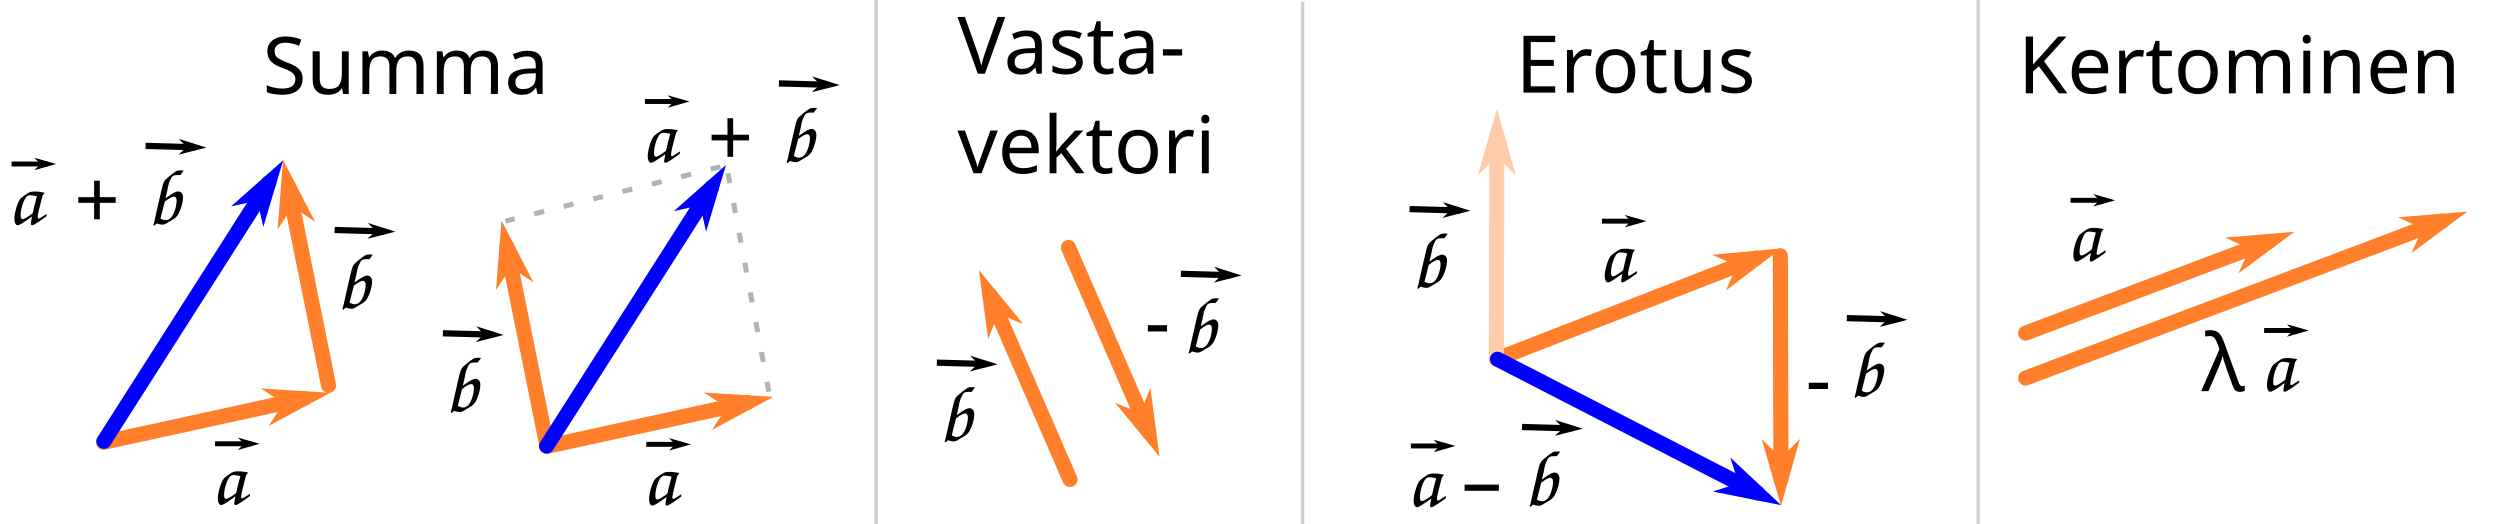
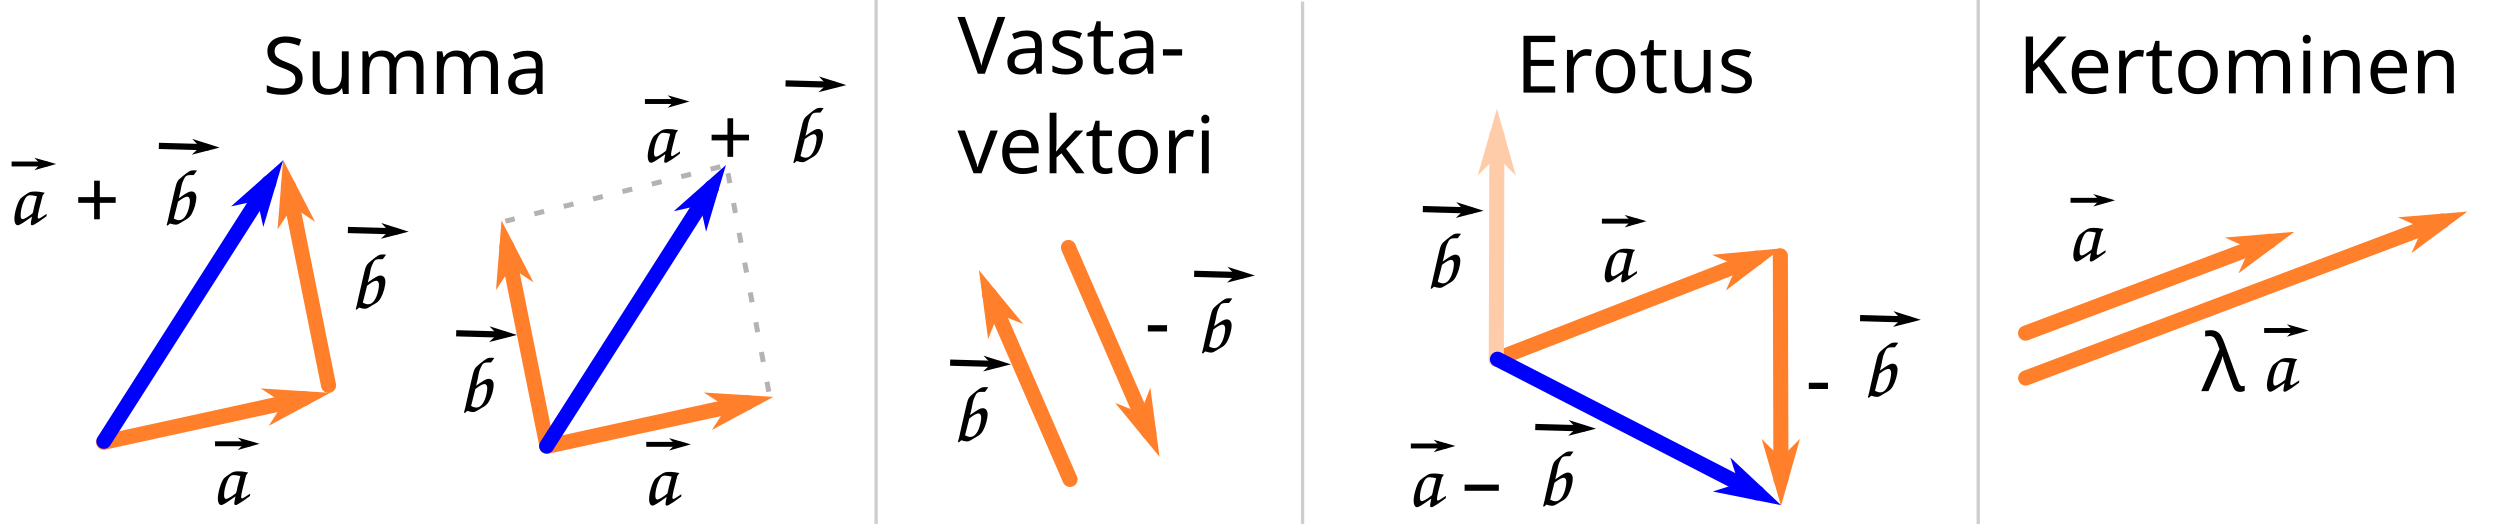
<svg xmlns="http://www.w3.org/2000/svg" xmlns:xlink="http://www.w3.org/1999/xlink" width="199.432mm" height="41.773mm" viewBox="0 0 199.432 41.773" version="1.1" id="svg10833">
  <defs id="defs10827">
+     <marker style="overflow:visible" id="marker68296" refX="0" refY="0" orient="auto">
+       <path transform="matrix(-0.2,0,0,-0.2,-1.2,0)" style="fill:#000000;fill-opacity:1;fill-rule:evenodd;stroke:#000000;stroke-width:1pt;stroke-opacity:1" d="M 0,0 5,-5 -12.5,0 5,5 Z" id="path68294" />
+     </marker>
    <marker orient="auto" refY="0" refX="0" id="marker64166" style="overflow:visible">
      <path id="path64164" d="M 0,0 5,-5 -12.5,0 5,5 Z" style="fill:#ff7f2a;fill-opacity:1;fill-rule:evenodd;stroke:#ff7f2a;stroke-width:1pt;stroke-opacity:1" transform="matrix(-0.2,0,0,-0.2,-1.2,0)" />
    </marker>
    <marker orient="auto" refY="0" refX="0" id="marker49288" style="overflow:visible">
      <path id="path49286" d="M 0,0 5,-5 -12.5,0 5,5 Z" style="fill:#ff7f2a;fill-opacity:1;fill-rule:evenodd;stroke:#ff7f2a;stroke-width:1pt;stroke-opacity:1" transform="matrix(-0.2,0,0,-0.2,-1.2,0)" />
    </marker>
    <marker orient="auto" refY="0" refX="0" id="marker35466" style="overflow:visible">
      <path id="path35464" d="M 0,0 5,-5 -12.5,0 5,5 Z" style="fill:#ff7f2a;fill-opacity:1;fill-rule:evenodd;stroke:#ff7f2a;stroke-width:1pt;stroke-opacity:1" transform="matrix(-0.2,0,0,-0.2,-1.2,0)" />
    </marker>
    <marker orient="auto" refY="0" refX="0" id="marker34456" style="overflow:visible">
      <path id="path34454" d="M 0,0 5,-5 -12.5,0 5,5 Z" style="fill:#000000;fill-opacity:1;fill-rule:evenodd;stroke:#000000;stroke-width:1pt;stroke-opacity:1" transform="matrix(-0.2,0,0,-0.2,-1.2,0)" />
-     </marker>
-     <marker orient="auto" refY="0" refX="0" id="marker25009" style="overflow:visible">
-       <path id="path25007" d="M 0,0 5,-5 -12.5,0 5,5 Z" style="fill:#000000;fill-opacity:1;fill-rule:evenodd;stroke:#000000;stroke-width:1pt;stroke-opacity:1" transform="matrix(-0.2,0,0,-0.2,-1.2,0)" />
    </marker>
    <marker style="overflow:visible" id="marker23632" refX="0" refY="0" orient="auto">
      <path transform="matrix(-0.2,0,0,-0.2,-1.2,0)" style="fill:#000000;fill-opacity:1;fill-rule:evenodd;stroke:#000000;stroke-width:1pt;stroke-opacity:1" d="M 0,0 5,-5 -12.5,0 5,5 Z" id="path23630" />
    </marker>
    <marker orient="auto" refY="0" refX="0" id="marker15363" style="overflow:visible">
      <path id="path15361" d="M 0,0 5,-5 -12.5,0 5,5 Z" style="fill:#0000ff;fill-opacity:1;fill-rule:evenodd;stroke:#0000ff;stroke-width:1pt;stroke-opacity:1" transform="matrix(-0.2,0,0,-0.2,-1.2,0)" />
    </marker>
    <marker style="overflow:visible" id="marker15243-4" refX="0" refY="0" orient="auto">
      <path transform="matrix(-0.2,0,0,-0.2,-1.2,0)" style="fill:#ff7f2a;fill-opacity:1;fill-rule:evenodd;stroke:#ff7f2a;stroke-width:1pt;stroke-opacity:1" d="M 0,0 5,-5 -12.5,0 5,5 Z" id="path15241-1" />
    </marker>
    <marker style="overflow:visible" id="marker15243-4-6" refX="0" refY="0" orient="auto">
      <path transform="matrix(-0.2,0,0,-0.2,-1.2,0)" style="fill:#ff7f2a;fill-opacity:1;fill-rule:evenodd;stroke:#ff7f2a;stroke-width:1pt;stroke-opacity:1" d="M 0,0 5,-5 -12.5,0 5,5 Z" id="path15241-1-2" />
    </marker>
    <marker orient="auto" refY="0" refX="0" id="Arrow1Send-1" style="overflow:visible">
      <path id="path2040-8" d="M 0,0 5,-5 -12.5,0 5,5 Z" style="fill:#ff7f2a;fill-opacity:1;fill-rule:evenodd;stroke:#ff7f2a;stroke-width:1pt;stroke-opacity:1" transform="matrix(-0.2,0,0,-0.2,-1.2,0)" />
    </marker>
    <marker style="overflow:visible" id="marker15243-3" refX="0" refY="0" orient="auto">
      <path transform="matrix(-0.2,0,0,-0.2,-1.2,0)" style="fill:#ffccaa;fill-opacity:1;fill-rule:evenodd;stroke:#ffccaa;stroke-width:1pt;stroke-opacity:1" d="M 0,0 5,-5 -12.5,0 5,5 Z" id="path15241-5" />
    </marker>
    <marker orient="auto" refY="0" refX="0" id="marker15363-2" style="overflow:visible">
      <path id="path15361-9" d="M 0,0 5,-5 -12.5,0 5,5 Z" style="fill:#0000ff;fill-opacity:1;fill-rule:evenodd;stroke:#0000ff;stroke-width:1pt;stroke-opacity:1" transform="matrix(-0.2,0,0,-0.2,-1.2,0)" />
    </marker>
    <marker style="overflow:visible" id="marker15243-3-9" refX="0" refY="0" orient="auto">
      <path transform="matrix(-0.2,0,0,-0.2,-1.2,0)" style="fill:#ff7f2a;fill-opacity:1;fill-rule:evenodd;stroke:#ff7f2a;stroke-width:1pt;stroke-opacity:1" d="M 0,0 5,-5 -12.5,0 5,5 Z" id="path15241-5-4" />
    </marker>
    <marker orient="auto" refY="0" refX="0" id="Arrow1Send-1-9" style="overflow:visible">
      <path id="path2040-8-4" d="M 0,0 5,-5 -12.5,0 5,5 Z" style="fill:#ff7f2a;fill-opacity:1;fill-rule:evenodd;stroke:#ff7f2a;stroke-width:1pt;stroke-opacity:1" transform="matrix(-0.2,0,0,-0.2,-1.2,0)" />
    </marker>
    <marker orient="auto" refY="0" refX="0" id="Arrow1Send-1-9-2" style="overflow:visible">
      <path id="path2040-8-4-0" d="M 0,0 5,-5 -12.5,0 5,5 Z" style="fill:#ff7f2a;fill-opacity:1;fill-rule:evenodd;stroke:#ff7f2a;stroke-width:1pt;stroke-opacity:1" transform="matrix(-0.2,0,0,-0.2,-1.2,0)" />
    </marker>
    <marker style="overflow:visible" id="marker23632-57-9" refX="0" refY="0" orient="auto">
      <path transform="matrix(-0.2,0,0,-0.2,-1.2,0)" style="fill:#000000;fill-opacity:1;fill-rule:evenodd;stroke:#000000;stroke-width:1pt;stroke-opacity:1" d="M 0,0 5,-5 -12.5,0 5,5 Z" id="path23630-64-7" />
    </marker>
    <marker orient="auto" refY="0" refX="0" id="marker25009-4" style="overflow:visible">
      <path id="path25007-2" d="M 0,0 5,-5 -12.5,0 5,5 Z" style="fill:#0000ff;fill-opacity:1;fill-rule:evenodd;stroke:#0000ff;stroke-width:1pt;stroke-opacity:1" transform="matrix(-0.2,0,0,-0.2,-1.2,0)" />
    </marker>
    <marker style="overflow:visible" id="marker23632-57-0" refX="0" refY="0" orient="auto">
      <path transform="matrix(-0.2,0,0,-0.2,-1.2,0)" style="fill:#0000ff;fill-opacity:1;fill-rule:evenodd;stroke:#0000ff;stroke-width:1pt;stroke-opacity:1" d="M 0,0 5,-5 -12.5,0 5,5 Z" id="path23630-64-9" />
    </marker>
    <marker style="overflow:visible" id="marker23632-56" refX="0" refY="0" orient="auto">
      <path transform="matrix(-0.2,0,0,-0.2,-1.2,0)" style="fill:#ff7f2a;fill-opacity:1;fill-rule:evenodd;stroke:#ff7f2a;stroke-width:1pt;stroke-opacity:1" d="M 0,0 5,-5 -12.5,0 5,5 Z" id="path23630-8" />
    </marker>
    <marker style="overflow:visible" id="marker23632-57-3" refX="0" refY="0" orient="auto">
      <path transform="matrix(-0.2,0,0,-0.2,-1.2,0)" style="fill:#000000;fill-opacity:1;fill-rule:evenodd;stroke:#000000;stroke-width:1pt;stroke-opacity:1" d="M 0,0 5,-5 -12.5,0 5,5 Z" id="path23630-64-78" />
    </marker>
    <marker orient="auto" refY="0" refX="0" id="marker25009-2" style="overflow:visible">
      <path id="path25007-9" d="M 0,0 5,-5 -12.5,0 5,5 Z" style="fill:#000000;fill-opacity:1;fill-rule:evenodd;stroke:#000000;stroke-width:1pt;stroke-opacity:1" transform="matrix(-0.2,0,0,-0.2,-1.2,0)" />
    </marker>
    <marker style="overflow:visible" id="marker23632-9" refX="0" refY="0" orient="auto">
      <path transform="matrix(-0.2,0,0,-0.2,-1.2,0)" style="fill:#000000;fill-opacity:1;fill-rule:evenodd;stroke:#000000;stroke-width:1pt;stroke-opacity:1" d="M 0,0 5,-5 -12.5,0 5,5 Z" id="path23630-7" />
    </marker>
    <marker style="overflow:visible" id="marker23632-9-1" refX="0" refY="0" orient="auto">
      <path transform="matrix(-0.2,0,0,-0.2,-1.2,0)" style="fill:#000000;fill-opacity:1;fill-rule:evenodd;stroke:#000000;stroke-width:1pt;stroke-opacity:1" d="M 0,0 5,-5 -12.5,0 5,5 Z" id="path23630-7-5" />
    </marker>
    <marker style="overflow:visible" id="marker23632-9-5" refX="0" refY="0" orient="auto">
      <path transform="matrix(-0.2,0,0,-0.2,-1.2,0)" style="fill:#000000;fill-opacity:1;fill-rule:evenodd;stroke:#000000;stroke-width:1pt;stroke-opacity:1" d="M 0,0 5,-5 -12.5,0 5,5 Z" id="path23630-7-2" />
    </marker>
    <marker orient="auto" refY="0" refX="0" id="marker64166-2" style="overflow:visible">
      <path id="path64164-7" d="M 0,0 5,-5 -12.5,0 5,5 Z" style="fill:#ff7f2a;fill-opacity:1;fill-rule:evenodd;stroke:#ff7f2a;stroke-width:1pt;stroke-opacity:1" transform="matrix(-0.2,0,0,-0.2,-1.2,0)" />
    </marker>
    <marker orient="auto" refY="0" refX="0" id="marker49288-9" style="overflow:visible">
      <path id="path49286-6" d="M 0,0 5,-5 -12.5,0 5,5 Z" style="fill:#ff7f2a;fill-opacity:1;fill-rule:evenodd;stroke:#ff7f2a;stroke-width:1pt;stroke-opacity:1" transform="matrix(-0.2,0,0,-0.2,-1.2,0)" />
    </marker>
    <marker orient="auto" refY="0" refX="0" id="marker64166-23" style="overflow:visible">
      <path id="path64164-6" d="M 0,0 5,-5 -12.5,0 5,5 Z" style="fill:#000000;fill-opacity:1;fill-rule:evenodd;stroke:#000000;stroke-width:1pt;stroke-opacity:1" transform="matrix(-0.2,0,0,-0.2,-1.2,0)" />
    </marker>
    <marker orient="auto" refY="0" refX="0" id="marker15363-4" style="overflow:visible">
      <path id="path15361-2" d="M 0,0 5,-5 -12.5,0 5,5 Z" style="fill:#0000ff;fill-opacity:1;fill-rule:evenodd;stroke:#0000ff;stroke-width:1pt;stroke-opacity:1" transform="matrix(-0.2,0,0,-0.2,-1.2,0)" />
    </marker>
    <marker orient="auto" refY="0" refX="0" id="marker49288-9-1" style="overflow:visible">
      <path id="path49286-6-4" d="M 0,0 5,-5 -12.5,0 5,5 Z" style="fill:#ff7f2a;fill-opacity:1;fill-rule:evenodd;stroke:#ff7f2a;stroke-width:1pt;stroke-opacity:1" transform="matrix(-0.2,0,0,-0.2,-1.2,0)" />
    </marker>
    <marker orient="auto" refY="0" refX="0" id="marker25009-5" style="overflow:visible">
      <path id="path25007-1" d="M 0,0 5,-5 -12.5,0 5,5 Z" style="fill:#000000;fill-opacity:1;fill-rule:evenodd;stroke:#000000;stroke-width:1pt;stroke-opacity:1" transform="matrix(-0.2,0,0,-0.2,-1.2,0)" />
    </marker>
    <marker orient="auto" refY="0" refX="0" id="marker34456-6" style="overflow:visible">
      <path id="path34454-0" d="M 0,0 5,-5 -12.5,0 5,5 Z" style="fill:#000000;fill-opacity:1;fill-rule:evenodd;stroke:#000000;stroke-width:1pt;stroke-opacity:1" transform="matrix(-0.2,0,0,-0.2,-1.2,0)" />
    </marker>
  </defs>
  <g id="layer1" transform="translate(-4.565464,-3.417576)">
    <text xml:space="preserve" style="font-style:normal;font-weight:normal;font-size:6.35px;line-height:1.25;font-family:sans-serif;letter-spacing:0px;word-spacing:0px;fill:#000000;fill-opacity:1;stroke:none;stroke-width:0.341" x="25.521" y="10.918" id="text15085">
      <tspan id="tspan15083" x="25.521" y="10.918" style="font-size:6.35px;stroke-width:0.341">Summa</tspan>
    </text>
    <text xml:space="preserve" style="font-style:normal;font-weight:normal;font-size:6.35px;line-height:1.25;font-family:sans-serif;letter-spacing:0px;word-spacing:0px;fill:#000000;fill-opacity:1;stroke:none;stroke-width:0.341" x="80.946" y="9.3" id="text15089">
      <tspan id="tspan15087" x="80.946" y="9.3" style="font-size:6.35px;stroke-width:0.341">Vasta-</tspan>
      <tspan x="80.946" y="17.238" style="font-size:6.35px;stroke-width:0.341" id="tspan66974">vektori</tspan>
    </text>
    <text xml:space="preserve" style="font-style:normal;font-weight:normal;font-size:6.35px;line-height:1.25;font-family:sans-serif;letter-spacing:0px;word-spacing:0px;fill:#000000;fill-opacity:1;stroke:none;stroke-width:0.341" x="125.488" y="10.805" id="text15093">
      <tspan id="tspan15091" x="125.488" y="10.805" style="font-size:6.35px;stroke-width:0.341">Erotus</tspan>
    </text>
    <text xml:space="preserve" style="font-style:normal;font-weight:normal;font-size:6.35px;line-height:1.25;font-family:sans-serif;letter-spacing:0px;word-spacing:0px;fill:#000000;fill-opacity:1;stroke:none;stroke-width:0.341" x="165.557" y="10.861" id="text15097">
      <tspan id="tspan15095" x="165.557" y="10.861" style="font-size:6.35px;stroke-width:0.341">Kertominen</tspan>
    </text>
    <path style="fill:#ff7f2a;stroke:#ff7f2a;stroke-width:1.203;stroke-linecap:round;stroke-linejoin:miter;stroke-miterlimit:4;stroke-dasharray:none;stroke-opacity:1;marker-end:url(#marker49288)" d="M 12.835,38.701 28.803,35.213" id="path15101" />
    <path style="fill:#ff7f2a;fill-opacity:1;stroke:#ff7f2a;stroke-width:1.203;stroke-linecap:round;stroke-linejoin:miter;stroke-miterlimit:4;stroke-dasharray:none;stroke-opacity:1;marker-end:url(#marker64166)" d="M 30.776,34.161 27.572,18.277" id="path15233" />
    <path style="fill:#0000ff;stroke:#0000ff;stroke-width:1.203;stroke-linecap:round;stroke-linejoin:miter;stroke-miterlimit:4;stroke-dasharray:none;stroke-opacity:1;marker-end:url(#marker15363)" d="M 12.853,38.618 26.002,18.011" id="path15353" />
    <path style="fill:#ff7f2a;stroke:#ff7f2a;stroke-width:1.203;stroke-linecap:round;stroke-linejoin:miter;stroke-miterlimit:4;stroke-dasharray:none;stroke-opacity:1;marker-end:url(#marker15243-4)" d="M 89.922,41.663 83.515,26.935" id="path15233-3" />
    <path style="fill:#ff7f2a;stroke:#ff7f2a;stroke-width:1.203;stroke-linecap:round;stroke-linejoin:miter;stroke-miterlimit:4;stroke-dasharray:none;stroke-opacity:1;marker-end:url(#marker15243-4-6)" d="m 89.799,23.159 6.407,14.727" id="path15233-3-1" />
    <path style="fill:#ff7f2a;stroke:#ff7f2a;stroke-width:1.203;stroke-linecap:round;stroke-linejoin:miter;stroke-miterlimit:4;stroke-dasharray:none;stroke-opacity:1;marker-end:url(#Arrow1Send-1)" d="m 123.935,32.071 20.737,-8.062" id="path15101-8" />
    <path style="fill:#ffccaa;stroke:#ffccaa;stroke-width:1.203;stroke-linecap:round;stroke-linejoin:miter;stroke-miterlimit:4;stroke-dasharray:none;stroke-opacity:1;marker-end:url(#marker15243-3)" d="m 123.93,32.033 0.047,-17.798" id="path15233-39" />
    <path style="fill:#0000ff;stroke:#0000ff;stroke-width:1.203;stroke-linecap:round;stroke-linejoin:miter;stroke-miterlimit:4;stroke-dasharray:none;stroke-opacity:1;marker-end:url(#marker15363-2)" d="m 124.022,32.073 20.719,10.66" id="path15353-1" />
    <path style="fill:#ff7f2a;stroke:#ff7f2a;stroke-width:1.203;stroke-linecap:round;stroke-linejoin:miter;stroke-miterlimit:4;stroke-dasharray:none;stroke-opacity:1;marker-end:url(#marker15243-3-9)" d="m 146.589,23.827 0.047,17.798" id="path15233-39-4" />
    <path style="fill:#ff7f2a;stroke:#ff7f2a;stroke-width:1.203;stroke-linecap:round;stroke-linejoin:miter;stroke-miterlimit:4;stroke-dasharray:none;stroke-opacity:1;marker-end:url(#Arrow1Send-1-9)" d="m 166.15,29.992 19.434,-7.323" id="path15101-8-0" />
    <path style="fill:#ff7f2a;stroke:#ff7f2a;stroke-width:1.203;stroke-linecap:round;stroke-linejoin:miter;stroke-miterlimit:4;stroke-dasharray:none;stroke-opacity:1;marker-end:url(#Arrow1Send-1-9-2)" d="M 166.159,33.575 199.387,21.054" id="path15101-8-0-6" />
    <text xml:space="preserve" style="font-style:normal;font-variant:normal;font-weight:normal;font-stretch:normal;font-size:6.35px;line-height:1.25;font-family:'Comic Sans MS';-inkscape-font-specification:'Comic Sans MS';letter-spacing:0px;word-spacing:0px;fill:#000000;fill-opacity:1;stroke:none;stroke-width:0.265" x="28.159" y="43.094" id="text23138">
      <tspan id="tspan23136" x="28.159" y="48.612" style="font-style:normal;font-variant:normal;font-weight:normal;font-stretch:normal;font-size:6.35px;font-family:'Comic Sans MS';-inkscape-font-specification:'Comic Sans MS';stroke-width:0.265" />
    </text>
    <g transform="translate(-21.1515,-24.70123)" id="g24524-2" style="fill:#000000">
      <text id="text23142-2" y="46.006" x="26.315" style="font-style:normal;font-variant:normal;font-weight:normal;font-stretch:normal;font-size:6.35px;line-height:1.25;font-family:'Comic Sans MS';-inkscape-font-specification:'Comic Sans MS';letter-spacing:0px;word-spacing:0px;fill:#000000;fill-opacity:1;stroke:none;stroke-width:0.654;stroke-miterlimit:4;stroke-dasharray:none" xml:space="preserve">
        <tspan style="font-style:normal;font-variant:normal;font-weight:normal;font-stretch:normal;font-size:6.35px;font-family:'Comic Sans MS';-inkscape-font-specification:'Comic Sans MS';fill:#000000;fill-opacity:1;stroke:none;stroke-width:0.654;stroke-miterlimit:4;stroke-dasharray:none" y="46.006" x="26.315" id="tspan23140-8">a</tspan>
      </text>
      <path id="path23622-85" d="m 26.641,41.2 h 2.856" style="fill:#000000;stroke:#000000;stroke-width:0.392;stroke-linecap:butt;stroke-linejoin:miter;stroke-miterlimit:4;stroke-dasharray:none;stroke-opacity:1;marker-end:url(#marker34456)" />
    </g>
    <text xml:space="preserve" style="font-style:normal;font-weight:normal;font-size:6.35px;line-height:1.25;font-family:sans-serif;letter-spacing:0px;word-spacing:0px;fill:#000000;fill-opacity:1;stroke:none;stroke-width:0.429" x="10.497" y="21.614" id="text24825">
      <tspan id="tspan24823" x="10.497" y="21.614" style="font-size:6.35px;fill:#000000;stroke-width:0.429">+</tspan>
    </text>
    <g id="g24833" transform="matrix(1.211256,0,0,1.211256,-29.32686,-8.819088)" style="fill:#000000">
      <g id="g34947">
-         <text id="text24829" y="24.87" x="37.629" style="font-style:normal;font-variant:normal;font-weight:normal;font-stretch:normal;font-size:5.242px;line-height:1.25;font-family:'Comic Sans MS';-inkscape-font-specification:'Comic Sans MS';letter-spacing:0px;word-spacing:0px;fill:#000000;fill-opacity:1;stroke:none;stroke-width:0;stroke-miterlimit:4;stroke-dasharray:none" xml:space="preserve">
-           <tspan style="font-style:normal;font-variant:normal;font-weight:normal;font-stretch:normal;font-size:5.242px;font-family:'Comic Sans MS';-inkscape-font-specification:'Comic Sans MS';fill:#000000;stroke-width:0;stroke-miterlimit:4;stroke-dasharray:none" y="24.87" x="37.629" id="tspan24827">b</tspan>
+         <text id="text24829" y="24.87" x="38.502" style="font-style:normal;font-variant:normal;font-weight:normal;font-stretch:normal;font-size:5.242px;line-height:1.25;font-family:'Comic Sans MS';-inkscape-font-specification:'Comic Sans MS';letter-spacing:0px;word-spacing:0px;fill:#000000;fill-opacity:1;stroke:none;stroke-width:0;stroke-miterlimit:4;stroke-dasharray:none" xml:space="preserve">
+           <tspan style="font-style:normal;font-variant:normal;font-weight:normal;font-stretch:normal;font-size:5.242px;font-family:'Comic Sans MS';-inkscape-font-specification:'Comic Sans MS';fill:#000000;stroke-width:0;stroke-miterlimit:4;stroke-dasharray:none" y="24.87" x="38.502" id="tspan24827">b</tspan>
        </text>
-         <path id="path24831" d="m 37.569,19.71 1.899,0.053 1.373,0.038" style="fill:#000000;stroke:#000000;stroke-width:0.41;stroke-linecap:butt;stroke-linejoin:miter;stroke-miterlimit:4;stroke-dasharray:none;stroke-opacity:1;marker-end:url(#marker25009)" />
+         <path id="path24831" d="m 38.443,19.71 1.899,0.053 1.373,0.038" style="fill:#000000;stroke:#000000;stroke-width:0.41;stroke-linecap:butt;stroke-linejoin:miter;stroke-miterlimit:4;stroke-dasharray:none;stroke-opacity:1;marker-end:url(#marker68296)" />
      </g>
    </g>
    <text xml:space="preserve" style="font-style:normal;font-weight:normal;font-size:6.35px;line-height:1.25;font-family:sans-serif;letter-spacing:0px;word-spacing:0px;fill:#000000;fill-opacity:1;stroke:none;stroke-width:0.659" x="95.882" y="31.311" id="text25453">
      <tspan id="tspan25451" x="95.882" y="31.311" style="font-size:6.35px;fill:#000000;fill-opacity:1;stroke-width:0.659">-</tspan>
    </text>
    <text xml:space="preserve" style="font-style:normal;font-weight:normal;font-size:8.475px;line-height:1.25;font-family:sans-serif;letter-spacing:0px;word-spacing:0px;fill:#000000;fill-opacity:1;stroke:none;stroke-width:0.88" x="90.612" y="58.753" id="text25453-3" transform="scale(1.334706,0.7492285)">
      <tspan id="tspan25451-6" x="90.612" y="58.753" style="font-size:8.475px;fill:#000000;fill-opacity:1;stroke:none;stroke-width:0.88">-</tspan>
    </text>
    <text xml:space="preserve" style="font-style:normal;font-weight:normal;font-size:6.35px;line-height:1.25;font-family:sans-serif;letter-spacing:0px;word-spacing:0px;fill:#000000;fill-opacity:1;stroke:none;stroke-width:0.659" x="148.611" y="35.903" id="text25453-33">
      <tspan id="tspan25451-4" x="148.611" y="35.903" style="font-size:6.35px;fill:#000000;fill-opacity:1;stroke-width:0.659">-</tspan>
    </text>
    <text xml:space="preserve" style="font-style:normal;font-weight:normal;font-size:6.35px;line-height:1.25;font-family:sans-serif;letter-spacing:0px;word-spacing:0px;fill:#000000;fill-opacity:1;stroke:none;stroke-width:0.265" x="192.927" y="33.249" id="text28214">
      <tspan id="tspan28212" x="192.927" y="33.249" style="font-size:6.35px;stroke-width:0.265"> </tspan>
      <tspan x="192.927" y="41.187" style="font-size:6.35px;stroke-width:0.265" id="tspan28216" />
    </text>
    <text xml:space="preserve" style="font-style:normal;font-weight:normal;font-size:6.35px;line-height:1.25;font-family:sans-serif;letter-spacing:0px;word-spacing:0px;fill:#000000;fill-opacity:1;stroke:none;stroke-width:0.572" x="178.542" y="34.616" id="text28220">
      <tspan id="tspan28218" x="178.542" y="34.616" style="font-size:6.35px;stroke-width:0.572"> λ</tspan>
    </text>
    <use x="0" y="0" xlink:href="#g24524-2" id="use30386" transform="translate(16.23005,22.32026)" width="100%" height="100%" />
    <use x="0" y="0" xlink:href="#g24833" id="use34955" transform="translate(15.08125,6.709077)" width="100%" height="100%" />
    <use x="0" y="0" xlink:href="#g24833" id="use34957" transform="translate(63.12204,17.29241)" width="100%" height="100%" />
    <use x="0" y="0" xlink:href="#g24833" id="use35124" transform="translate(82.58781,10.20536)" width="100%" height="100%" />
    <use x="0" y="0" xlink:href="#use30386" id="use35126" transform="translate(110.6357,-17.7598)" width="100%" height="100%" />
    <use x="0" y="0" xlink:href="#use35124" id="use35410" transform="translate(53.12284,3.5336)" width="100%" height="100%" />
    <use x="0" y="0" xlink:href="#use35410" id="use35412" transform="translate(-34.87867,-8.697004)" width="100%" height="100%" />
    <use x="0" y="0" xlink:href="#use35126" id="use35414" transform="translate(-15.24261,17.93401)" width="100%" height="100%" />
    <use x="0" y="0" xlink:href="#use35410" id="use35416" transform="translate(-25.90903,8.68626)" width="100%" height="100%" />
    <use x="0" y="0" xlink:href="#use35126" id="use35418" transform="translate(37.38184,-1.663095)" width="100%" height="100%" />
    <use x="0" y="0" xlink:href="#use35418" id="use35420" transform="translate(15.44561,10.38485)" width="100%" height="100%" />
    <path style="fill:#ff7f2a;stroke:#ff7f2a;stroke-width:1.203;stroke-linecap:round;stroke-linejoin:miter;stroke-miterlimit:4;stroke-dasharray:none;stroke-opacity:1;marker-end:url(#marker49288-9)" d="M 48.191,39.026 64.159,35.538" id="path15101-85" />
    <path style="fill:#ff7f2a;fill-opacity:1;stroke:#ff7f2a;stroke-width:1.203;stroke-linecap:round;stroke-linejoin:miter;stroke-miterlimit:4;stroke-dasharray:none;stroke-opacity:1;marker-end:url(#marker64166-2)" d="M 48.201,38.998 44.998,23.115" id="path15233-9" />
    <path style="fill:#cccccc;fill-opacity:1;stroke:#b3b3b3;stroke-width:0.403;stroke-linecap:butt;stroke-linejoin:miter;stroke-miterlimit:4;stroke-dasharray:0.806,1.612;stroke-dashoffset:2.015;stroke-opacity:1" d="M 65.971,35.062 62.512,16.553" id="path15233-0" />
    <path style="fill:#cccccc;stroke:#b3b3b3;stroke-width:0.403;stroke-linecap:butt;stroke-linejoin:miter;stroke-miterlimit:4;stroke-dasharray:0.806,1.612;stroke-dashoffset:0.04;stroke-opacity:1" d="M 44.883,21.061 62.397,16.624" id="path15101-85-0" />
    <use x="0" y="0" xlink:href="#use30386" id="use66719" transform="translate(34.40121,0.04460862)" width="100%" height="100%" />
    <use x="0" y="0" xlink:href="#use34955" id="use66723" transform="translate(8.636756,8.239881)" width="100%" height="100%" />
    <g transform="translate(29.3719,-29.6852)" id="g24524-2-9" style="fill:#000000">
      <text id="text23142-2-7" y="46.006" x="26.315" style="font-style:normal;font-variant:normal;font-weight:normal;font-stretch:normal;font-size:6.35px;line-height:1.25;font-family:'Comic Sans MS';-inkscape-font-specification:'Comic Sans MS';letter-spacing:0px;word-spacing:0px;fill:#000000;fill-opacity:1;stroke:none;stroke-width:0.654;stroke-miterlimit:4;stroke-dasharray:none" xml:space="preserve">
        <tspan style="font-style:normal;font-variant:normal;font-weight:normal;font-stretch:normal;font-size:6.35px;font-family:'Comic Sans MS';-inkscape-font-specification:'Comic Sans MS';fill:#000000;fill-opacity:1;stroke:none;stroke-width:0.654;stroke-miterlimit:4;stroke-dasharray:none" y="46.006" x="26.315" id="tspan23140-8-2">a</tspan>
      </text>
      <path id="path23622-85-1" d="m 26.641,41.2 h 2.856" style="fill:#000000;stroke:#000000;stroke-width:0.392;stroke-linecap:butt;stroke-linejoin:miter;stroke-miterlimit:4;stroke-dasharray:none;stroke-opacity:1;marker-end:url(#marker34456-6)" />
    </g>
    <text xml:space="preserve" style="font-style:normal;font-weight:normal;font-size:6.35px;line-height:1.25;font-family:sans-serif;letter-spacing:0px;word-spacing:0px;fill:#000000;fill-opacity:1;stroke:none;stroke-width:0.429" x="61.02" y="16.63" id="text24825-8">
      <tspan id="tspan24823-5" x="61.02" y="16.63" style="font-size:6.35px;fill:#000000;stroke-width:0.429">+</tspan>
    </text>
-     <g id="g24833-2" transform="matrix(1.211256,0,0,1.211256,21.19655,-13.80306)" style="fill:#000000">
+     <g id="g24833-2" transform="matrix(1.211256,0,0,1.211256,21.72572,-13.80306)" style="fill:#000000">
      <g id="g34947-1">
        <text id="text24829-3" y="24.87" x="37.629" style="font-style:normal;font-variant:normal;font-weight:normal;font-stretch:normal;font-size:5.242px;line-height:1.25;font-family:'Comic Sans MS';-inkscape-font-specification:'Comic Sans MS';letter-spacing:0px;word-spacing:0px;fill:#000000;fill-opacity:1;stroke:none;stroke-width:0;stroke-miterlimit:4;stroke-dasharray:none" xml:space="preserve">
          <tspan style="font-style:normal;font-variant:normal;font-weight:normal;font-stretch:normal;font-size:5.242px;font-family:'Comic Sans MS';-inkscape-font-specification:'Comic Sans MS';fill:#000000;stroke-width:0;stroke-miterlimit:4;stroke-dasharray:none" y="24.87" x="37.629" id="tspan24827-9">b</tspan>
        </text>
        <path id="path24831-0" d="m 37.569,19.71 1.899,0.053 1.373,0.038" style="fill:#000000;stroke:#000000;stroke-width:0.41;stroke-linecap:butt;stroke-linejoin:miter;stroke-miterlimit:4;stroke-dasharray:none;stroke-opacity:1;marker-end:url(#marker25009-5)" />
      </g>
    </g>
    <path style="opacity:0.194;fill:#000000;stroke:#000000;stroke-width:0.265;stroke-linecap:butt;stroke-linejoin:miter;stroke-miterlimit:4;stroke-dasharray:none;stroke-dashoffset:0;stroke-opacity:1" d="M 74.456,46.255 V 3.358" id="path66976" />
    <use x="0" y="0" xlink:href="#path66976" id="use66978" transform="translate(34.01786,0.1889881)" width="100%" height="100%" />
    <use x="0" y="0" xlink:href="#use66978" id="use66980" transform="translate(53.89941,-0.3401786)" width="100%" height="100%" />
    <path style="fill:#0000ff;stroke:#0000ff;stroke-width:1.203;stroke-linecap:round;stroke-linejoin:miter;stroke-miterlimit:4;stroke-dasharray:none;stroke-opacity:1;marker-end:url(#marker15363-4)" d="M 48.174,38.995 61.324,18.388" id="path15353-8" />
  </g>
</svg>
